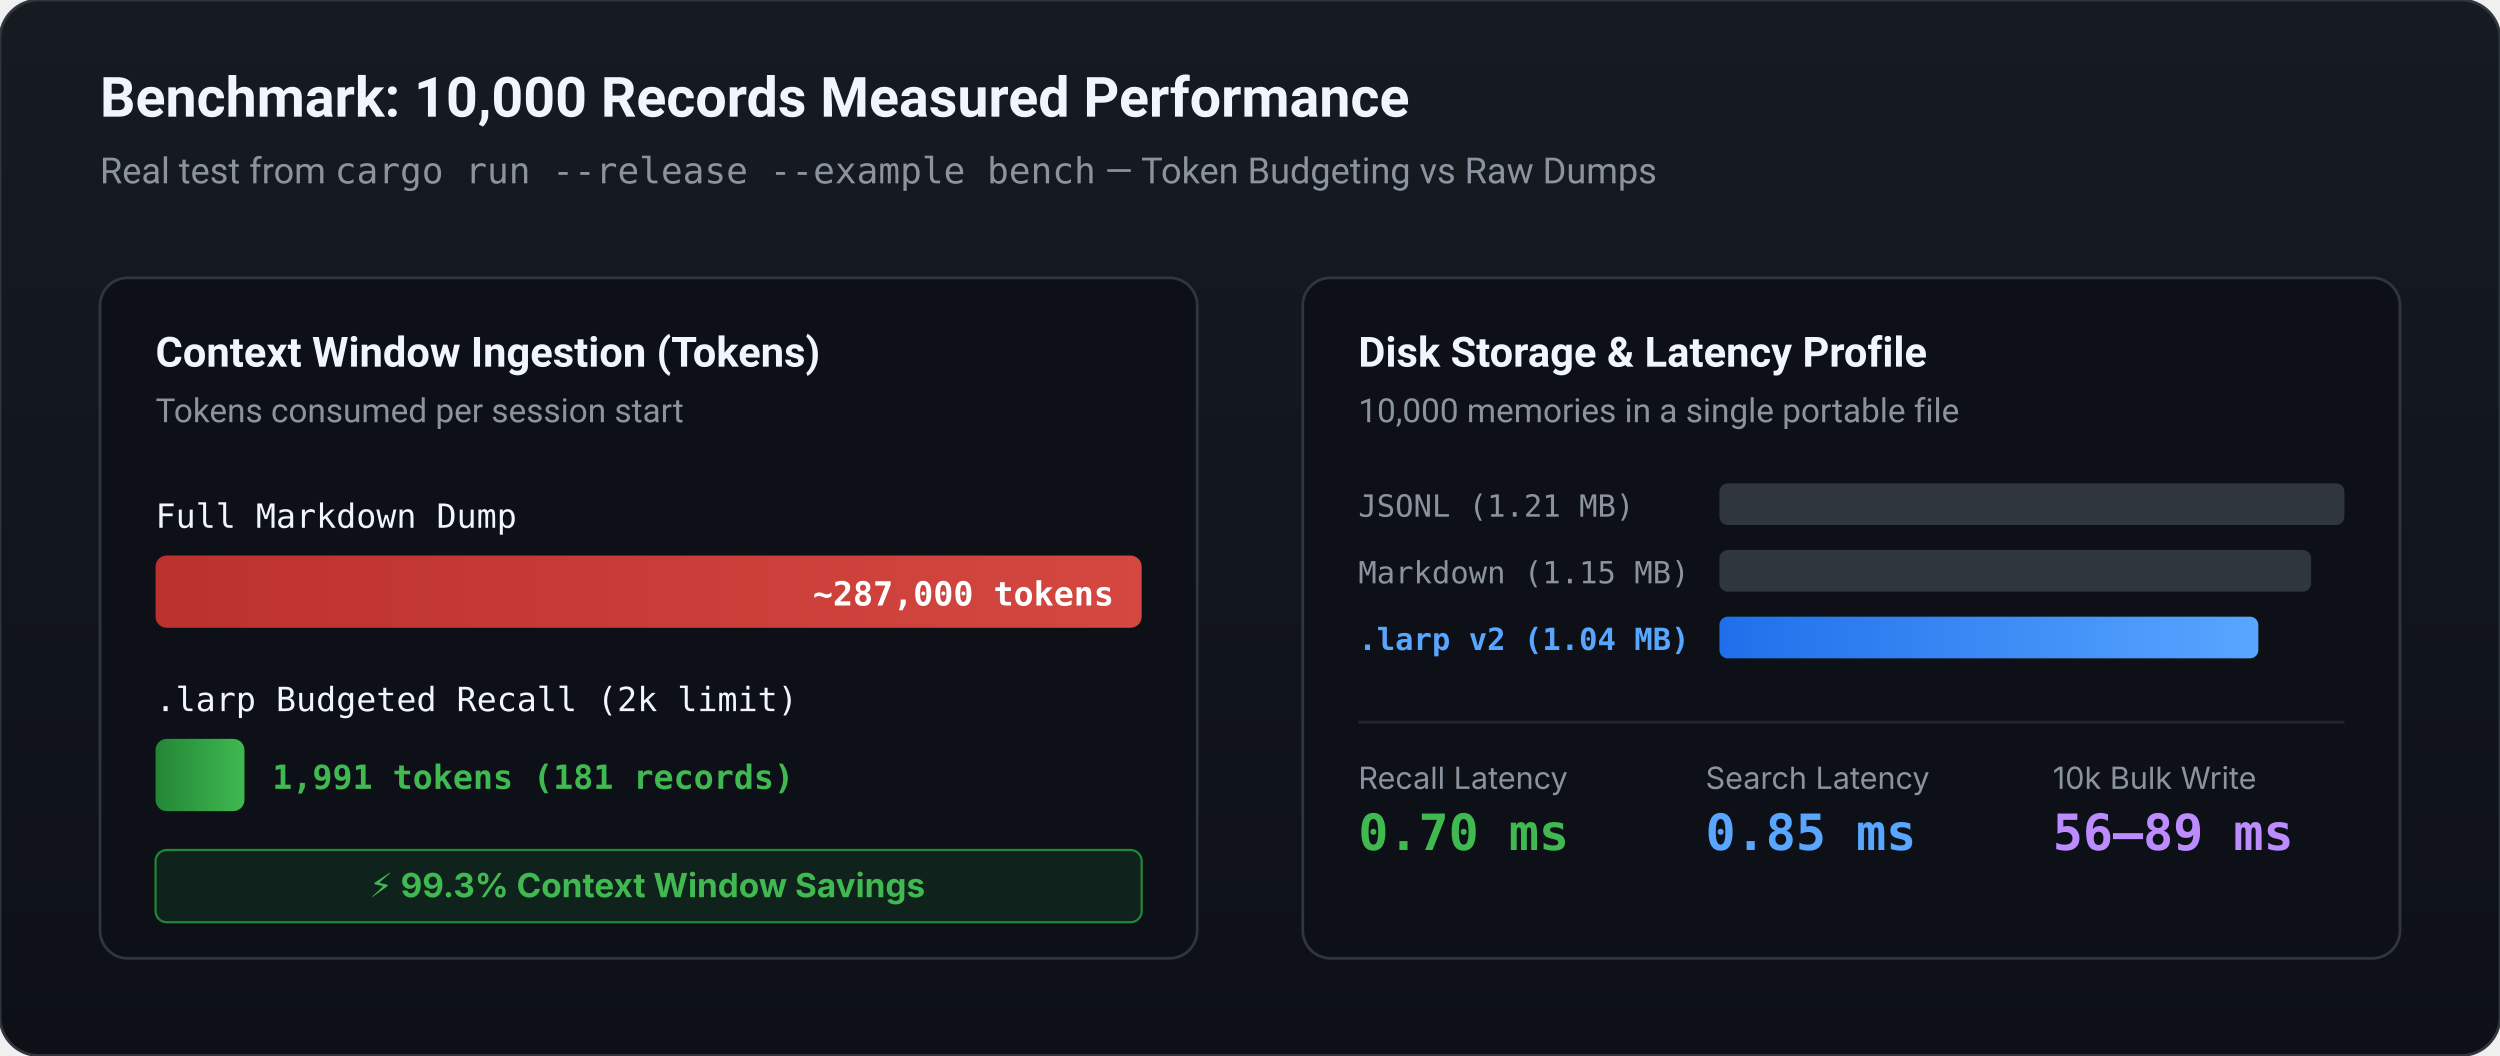
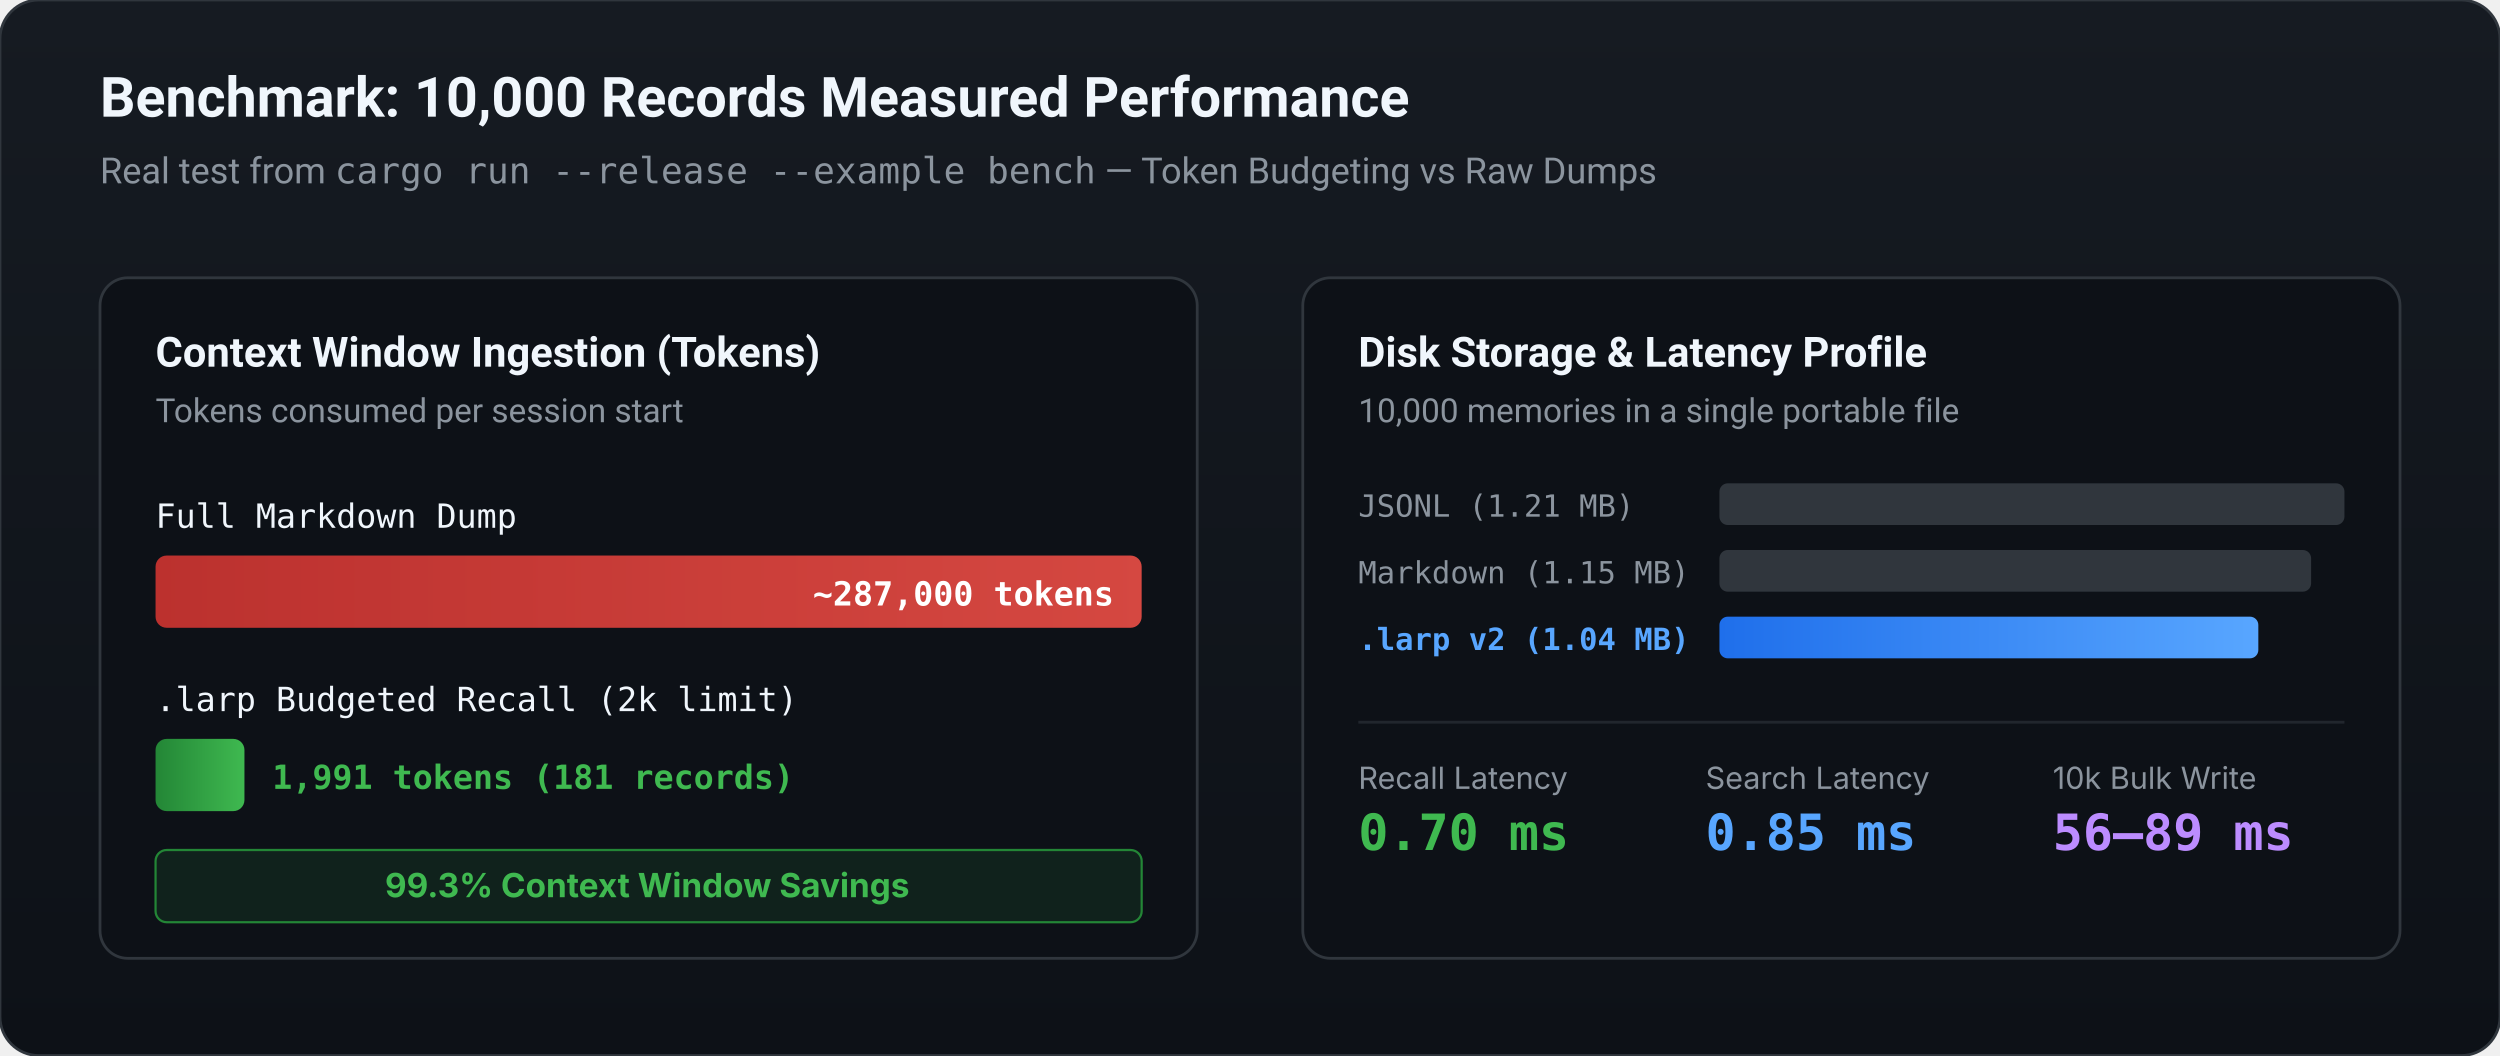
<svg xmlns="http://www.w3.org/2000/svg" viewBox="0 0 900 380" width="100%" height="380">
  <defs>
    <linearGradient id="bc-bg" x1="0%" y1="0%" x2="0%" y2="100%">
      <stop offset="0%" stop-color="#161b22" />
      <stop offset="100%" stop-color="#0d1117" />
    </linearGradient>
    <linearGradient id="bar-green" x1="0%" y1="0%" x2="100%" y2="0%">
      <stop offset="0%" stop-color="#238636" />
      <stop offset="100%" stop-color="#3fb950" />
    </linearGradient>
    <linearGradient id="bar-red" x1="0%" y1="0%" x2="100%" y2="0%">
      <stop offset="0%" stop-color="#da3633" />
      <stop offset="100%" stop-color="#f85149" />
    </linearGradient>
    <linearGradient id="bar-blue" x1="0%" y1="0%" x2="100%" y2="0%">
      <stop offset="0%" stop-color="#1f6feb" />
      <stop offset="100%" stop-color="#58a6ff" />
    </linearGradient>
    <linearGradient id="bar-purple" x1="0%" y1="0%" x2="100%" y2="0%">
      <stop offset="0%" stop-color="#8957e5" />
      <stop offset="100%" stop-color="#bc8cff" />
    </linearGradient>
  </defs>
  <rect width="900" height="380" rx="14" fill="url(#bc-bg)" stroke="#30363d" stroke-width="1" />
  <text x="36" y="42" fill="#f0f6fc" font-family="-apple-system, BlinkMacSystemFont, 'Segoe UI', Roboto, sans-serif" font-size="20" font-weight="700">
    Benchmark: 10,000 Records Measured Performance
  </text>
  <text x="36" y="66" fill="#8b949e" font-family="-apple-system, BlinkMacSystemFont, 'Segoe UI', Roboto, sans-serif" font-size="13">
    Real test from <tspan font-family="monospace">cargo run --release --example bench</tspan> — Token Budgeting vs Raw Dumps
  </text>
  <g transform="translate(36, 100)">
    <rect width="395" height="245" rx="10" fill="#0d1117" stroke="#30363d" stroke-width="1" />
    <text x="20" y="32" fill="#f0f6fc" font-family="-apple-system, BlinkMacSystemFont, 'Segoe UI', Roboto, sans-serif" font-size="15" font-weight="600">
      Context Window Ingestion (Tokens)
    </text>
    <text x="20" y="52" fill="#8b949e" font-family="-apple-system, BlinkMacSystemFont, 'Segoe UI', Roboto, sans-serif" font-size="12">
      Tokens consumed per session start
    </text>
    <text x="20" y="90" fill="#f0f6fc" font-family="ui-monospace, monospace" font-size="12">Full Markdown Dump</text>
    <rect x="20" y="100" width="355" height="26" rx="4" fill="url(#bar-red)" opacity="0.85" />
    <text x="365" y="118" fill="#ffffff" font-family="ui-monospace, monospace" font-size="12" font-weight="bold" text-anchor="end">~287,000 tokens</text>
    <text x="20" y="156" fill="#f0f6fc" font-family="ui-monospace, monospace" font-size="12">.larp Budgeted Recall (2k limit)</text>
    <rect x="20" y="166" width="32" height="26" rx="4" fill="url(#bar-green)" />
    <text x="62" y="184" fill="#3fb950" font-family="ui-monospace, monospace" font-size="12" font-weight="bold">1,991 tokens (181 records)</text>
    <rect x="20" y="206" width="355" height="26" rx="4" fill="#238636" fill-opacity="0.15" stroke="#238636" stroke-width="0.8" />
    <text x="197" y="223" fill="#3fb950" font-family="-apple-system, BlinkMacSystemFont, 'Segoe UI', sans-serif" font-size="12" font-weight="700" text-anchor="middle">
-       ⚡ 99.3% Context Window Savings
+       99.3% Context Window Savings
    </text>
  </g>
  <g transform="translate(469, 100)">
    <rect width="395" height="245" rx="10" fill="#0d1117" stroke="#30363d" stroke-width="1" />
    <text x="20" y="32" fill="#f0f6fc" font-family="-apple-system, BlinkMacSystemFont, 'Segoe UI', Roboto, sans-serif" font-size="15" font-weight="600">
      Disk Storage &amp; Latency Profile
    </text>
    <text x="20" y="52" fill="#8b949e" font-family="-apple-system, BlinkMacSystemFont, 'Segoe UI', Roboto, sans-serif" font-size="12">
      10,000 memories in a single portable file
    </text>
    <g transform="translate(20, 72)">
      <text x="0" y="14" fill="#8b949e" font-family="ui-monospace, monospace" font-size="11">JSONL (1.21 MB)</text>
      <rect x="130" y="2" width="225" height="15" rx="3" fill="#30363d" />
      <text x="0" y="38" fill="#8b949e" font-family="ui-monospace, monospace" font-size="11">Markdown (1.15 MB)</text>
      <rect x="130" y="26" width="213" height="15" rx="3" fill="#30363d" />
      <text x="0" y="62" fill="#58a6ff" font-family="ui-monospace, monospace" font-size="11" font-weight="bold">.larp v2 (1.04 MB)</text>
      <rect x="130" y="50" width="194" height="15" rx="3" fill="url(#bar-blue)" />
    </g>
    <g transform="translate(20, 160)">
      <line x1="0" y1="0" x2="355" y2="0" stroke="#21262d" stroke-width="1" />
      <text x="0" y="24" fill="#8b949e" font-family="-apple-system, BlinkMacSystemFont, 'Segoe UI', sans-serif" font-size="11">Recall Latency</text>
      <text x="0" y="46" fill="#3fb950" font-family="ui-monospace, monospace" font-size="18" font-weight="bold">0.70 ms</text>
      <text x="125" y="24" fill="#8b949e" font-family="-apple-system, BlinkMacSystemFont, 'Segoe UI', sans-serif" font-size="11">Search Latency</text>
      <text x="125" y="46" fill="#58a6ff" font-family="ui-monospace, monospace" font-size="18" font-weight="bold">0.85 ms</text>
      <text x="250" y="24" fill="#8b949e" font-family="-apple-system, BlinkMacSystemFont, 'Segoe UI', sans-serif" font-size="11">10k Bulk Write</text>
      <text x="250" y="46" fill="#bc8cff" font-family="ui-monospace, monospace" font-size="18" font-weight="bold">56–89 ms</text>
    </g>
  </g>
</svg>
